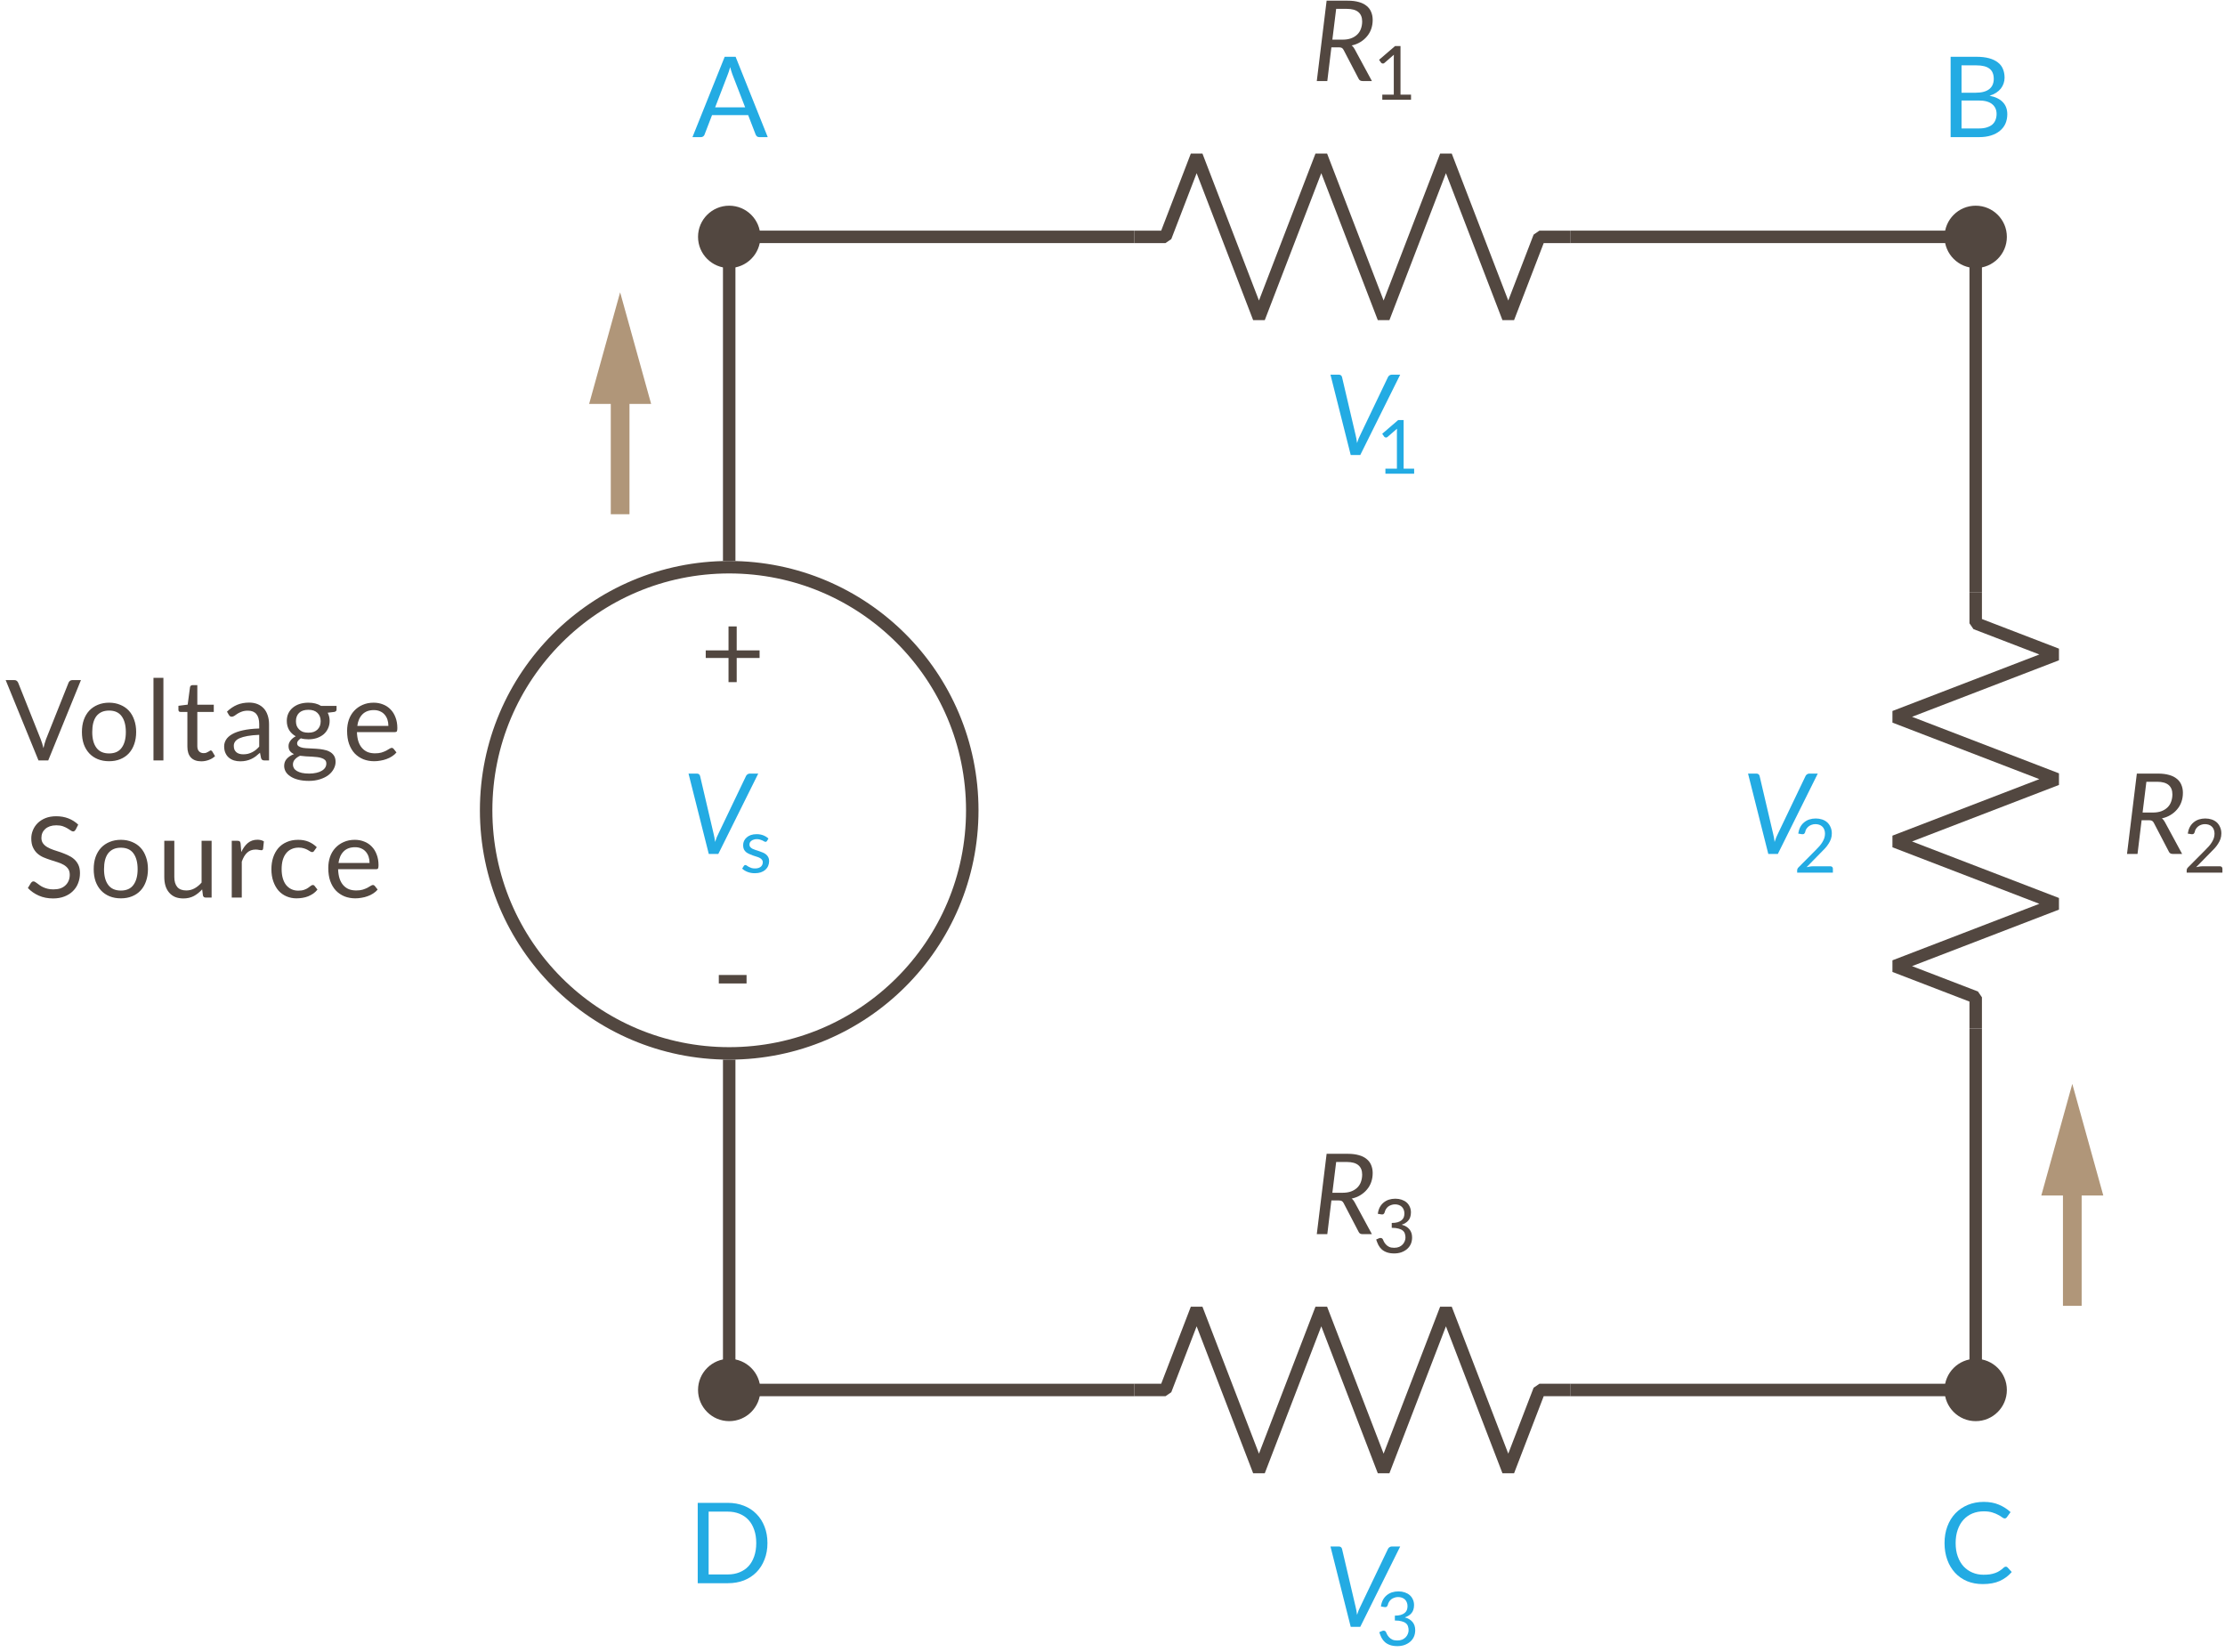
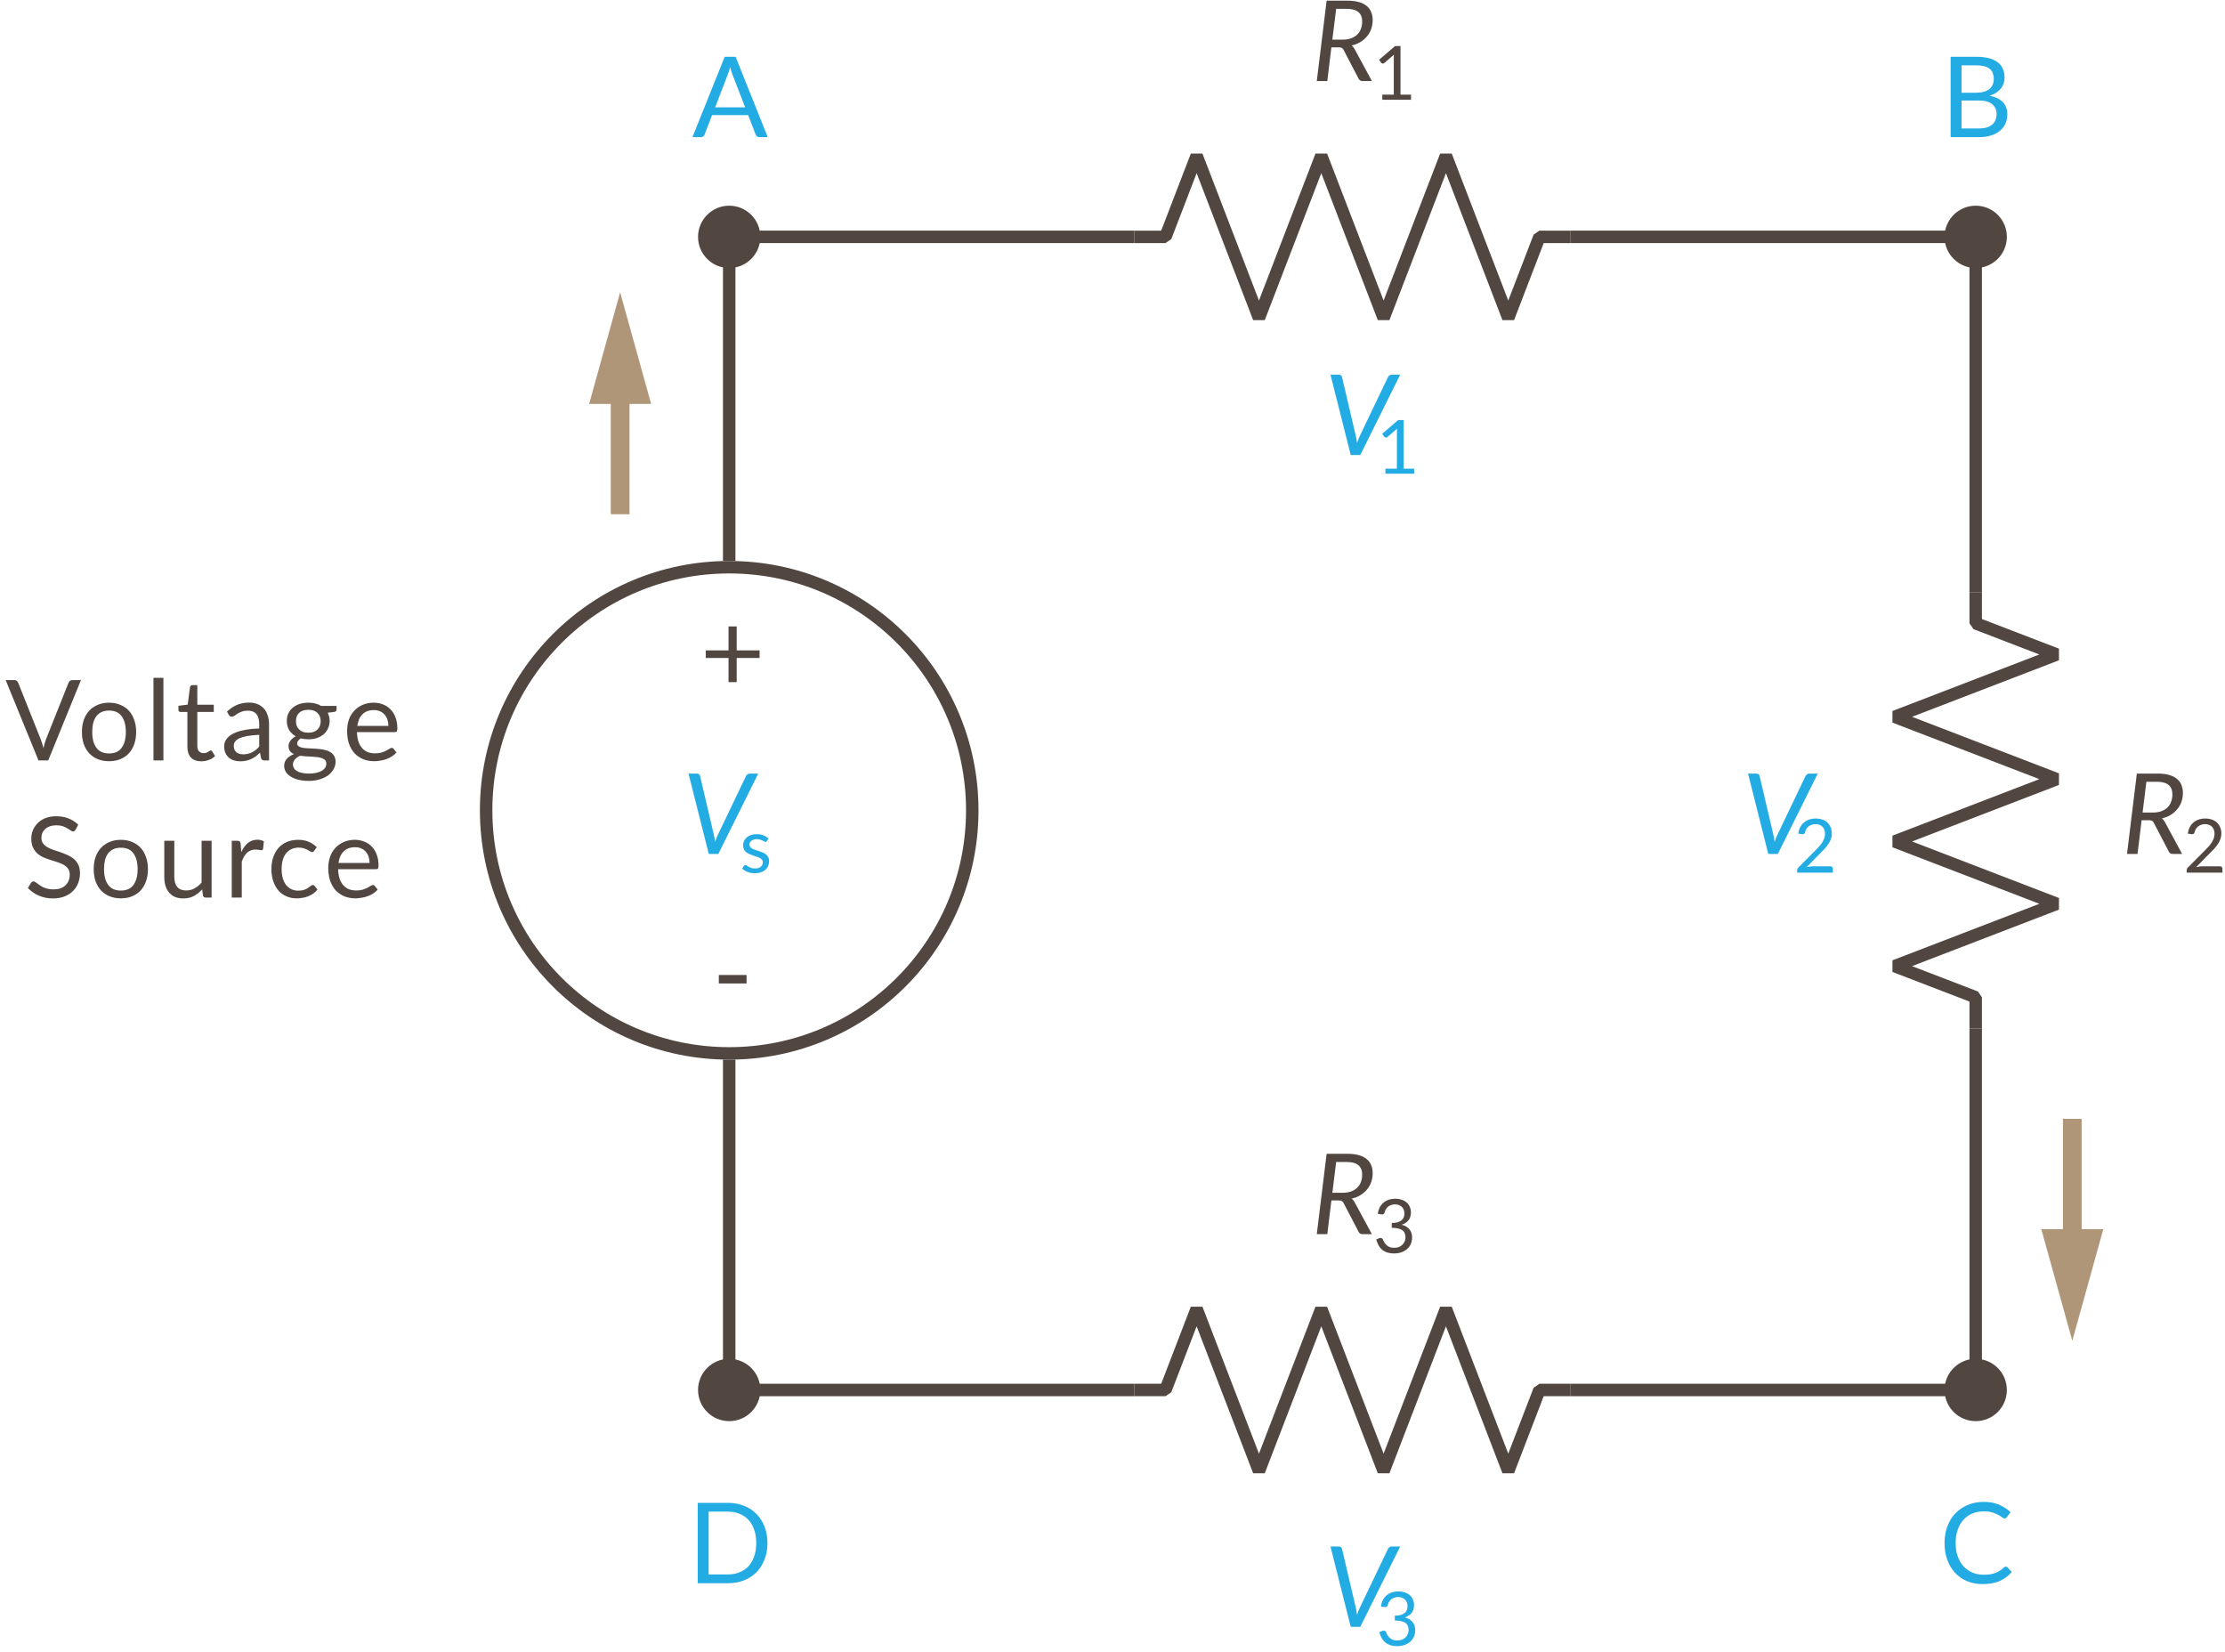
<svg xmlns="http://www.w3.org/2000/svg" width="357px" height="265px" viewBox="0 0 357 265" version="1.1">
  <defs />
  <g id="Page-1" stroke="none" stroke-width="1" fill="none" fill-rule="evenodd">
    <g id="Desktop-HD" transform="translate(-108, -451)">
      <g id="Kirchhoffs_Voltage_Law" transform="translate(106, 446)">
        <path d="M101.5,57.5 L101.5,87.5" id="Line-11-Copy-5" stroke="#B09679" stroke-width="3" />
        <path id="Line-11-Copy-5-decoration-1" d="M101.5,57.5 L104.5,68.3 L98.5,68.3 L101.5,57.5 Z" stroke="#B09679" stroke-width="3" />
-         <path d="M334.5,184.5 L334.5,214.5" id="Line-11-Copy-8" stroke="#B09679" stroke-width="3" transform="translate(334.5, 199.5) scale(1, -1) translate(-334.5, -199.5) " />
-         <path id="Line-11-Copy-8-decoration-1" d="M334.5,184.5 L337.5,195.3 L331.5,195.3 L334.5,184.5 Z" stroke="#B09679" stroke-width="3" />
+         <path d="M334.5,214.5 L334.5,184.5" id="Line-11-Copy-8" stroke="#B09679" stroke-width="3" />
+         <path id="Line-11-Copy-8-decoration-1" d="M334.5,214.5 L331.5,203.7 L337.5,203.7 L334.5,214.5 Z" stroke="#B09679" stroke-width="3" />
        <g id="V1" transform="translate(214, 60)" font-weight="normal" fill="#23ABE3">
          <text id="V" font-family="Lato-Italic, Lato" font-size="18" font-style="italic" letter-spacing="0.695">
            <tspan x="0.487" y="18">V</tspan>
          </text>
          <text id="1" font-family="Lato-Regular, Lato" font-size="12" letter-spacing="0.463">
            <tspan x="8.788" y="21">1</tspan>
          </text>
        </g>
        <g id="V3" transform="translate(214, 248)" font-weight="normal" fill="#23ABE3">
          <text id="V" font-family="Lato-Italic, Lato" font-size="18" font-style="italic" letter-spacing="0.695">
            <tspan x="0.487" y="18">V</tspan>
          </text>
          <text id="3" font-family="Lato-Regular, Lato" font-size="12" letter-spacing="0.463">
            <tspan x="8.788" y="21">3</tspan>
          </text>
        </g>
        <g id="V2" transform="translate(281, 124)" font-weight="normal" fill="#23ABE3">
          <text id="V" font-family="Lato-Italic, Lato" font-size="18" font-style="italic" letter-spacing="0.695">
            <tspan x="0.487" y="18">V</tspan>
          </text>
          <text id="2" font-family="Lato-Regular, Lato" font-size="12" letter-spacing="0.463">
            <tspan x="8.788" y="21">2</tspan>
          </text>
        </g>
        <g id="VS" transform="translate(111, 124)" font-weight="normal" fill="#23ABE3">
          <text id="V" font-family="Lato-Italic, Lato" font-size="18" font-style="italic" letter-spacing="0.695">
            <tspan x="0.487" y="18">V</tspan>
          </text>
          <text id="s" font-family="Lato-Regular, Lato" font-size="12" letter-spacing="0.463">
            <tspan x="9.67" y="21">s</tspan>
          </text>
        </g>
        <polyline id="Resistor" stroke="#524740" stroke-width="2" stroke-linejoin="bevel" points="184 43 189 43 194 30 204 56 214 30 224 56 234 30 244 56 249 43 254 43" />
        <g id="R1" transform="translate(212, 0)" font-weight="normal" fill="#524740">
          <text id="R" font-family="Lato-Italic, Lato" font-size="18" font-style="italic" letter-spacing="0.695">
            <tspan x="0.401" y="18">R</tspan>
          </text>
          <text id="1-copy" font-family="Lato-Regular, Lato" font-size="12" letter-spacing="0.463">
            <tspan x="10.288" y="21">1</tspan>
          </text>
        </g>
        <g id="R3" transform="translate(212, 185)" font-weight="normal" fill="#524740">
          <text id="R" font-family="Lato-Italic, Lato" font-size="18" font-style="italic" letter-spacing="0.695">
            <tspan x="0.401" y="18">R</tspan>
          </text>
          <text id="3" font-family="Lato-Regular, Lato" font-size="12" letter-spacing="0.463">
            <tspan x="10.288" y="21">3</tspan>
          </text>
        </g>
        <g id="R2" transform="translate(342, 124)" font-weight="normal" fill="#524740">
          <text id="R" font-family="Lato-Italic, Lato" font-size="18" font-style="italic" letter-spacing="0.695">
            <tspan x="0.401" y="18">R</tspan>
          </text>
          <text id="2" font-family="Lato-Regular, Lato" font-size="12" letter-spacing="0.463">
            <tspan x="10.288" y="21">2</tspan>
          </text>
        </g>
        <polyline id="Resistor-Copy-5" stroke="#524740" stroke-width="2" stroke-linejoin="bevel" transform="translate(319, 135) rotate(90) translate(-319, -135) " points="284 135 289 135 294 122 304 148 314 122 324 148 334 122 344 148 349 135 354 135" />
        <polyline id="Resistor-Copy-2" stroke="#524740" stroke-width="2" stroke-linejoin="bevel" points="184 228 189 228 194 215 204 241 214 215 224 241 234 215 244 241 249 228 254 228" />
        <text id="Voltage-Source" font-family="Lato-Regular, Lato" font-size="18" font-weight="normal" letter-spacing="0.695" fill="#524740">
          <tspan x="2.863" y="127">Voltage </tspan>
          <tspan x="5.879" y="149">Source</tspan>
        </text>
        <text id="A" font-family="Lato-Regular, Lato" font-size="18" font-weight="normal" letter-spacing="0.695" fill="#23ABE3">
          <tspan x="113.059" y="27">A</tspan>
        </text>
        <text id="B" font-family="Lato-Regular, Lato" font-size="18" font-weight="normal" letter-spacing="0.695" fill="#23ABE3">
          <tspan x="313.334" y="27">B</tspan>
        </text>
        <text id="D" font-family="Lato-Regular, Lato" font-size="18" font-weight="normal" letter-spacing="0.695" fill="#23ABE3">
          <tspan x="112.308" y="259">D</tspan>
        </text>
        <text id="C" font-family="Lato-Regular, Lato" font-size="18" font-weight="normal" letter-spacing="0.695" fill="#23ABE3">
          <tspan x="313.14" y="259">C</tspan>
        </text>
        <circle id="Oval-2" fill="#524740" cx="119" cy="43" r="5" />
        <circle id="Oval-2-Copy" fill="#524740" cx="319" cy="43" r="5" />
        <circle id="Oval-2-Copy-6" fill="#524740" cx="319" cy="228" r="5" />
        <circle id="Oval-2-Copy-7" fill="#524740" cx="119" cy="228" r="5" />
        <g id="DC_Power" transform="translate(79, 43)">
          <circle id="Oval" stroke="#524740" stroke-width="2" cx="40" cy="92" r="39" />
          <text id="+" font-family="Lato-Regular, Lato" font-size="18" font-weight="normal" letter-spacing="0.9" fill="#524740">
            <tspan x="35.33" y="73">+</tspan>
          </text>
          <text id="-" font-family="Lato-Regular, Lato" font-size="18" font-weight="normal" letter-spacing="0.9" fill="#524740">
            <tspan x="37.206" y="124.5">-</tspan>
          </text>
          <polyline id="Path-5" stroke="#524740" stroke-width="2" points="40 52 40 0 105 0" />
        </g>
        <polyline id="Path-6" stroke="#524740" stroke-width="2" points="254 43 319 43 319 100" />
        <polyline id="Path-7" stroke="#524740" stroke-width="2" points="319 170 319 228 254 228" />
        <polyline id="Path-8" stroke="#524740" stroke-width="2" points="184 228 119 228 119 175" />
      </g>
    </g>
  </g>
</svg>
